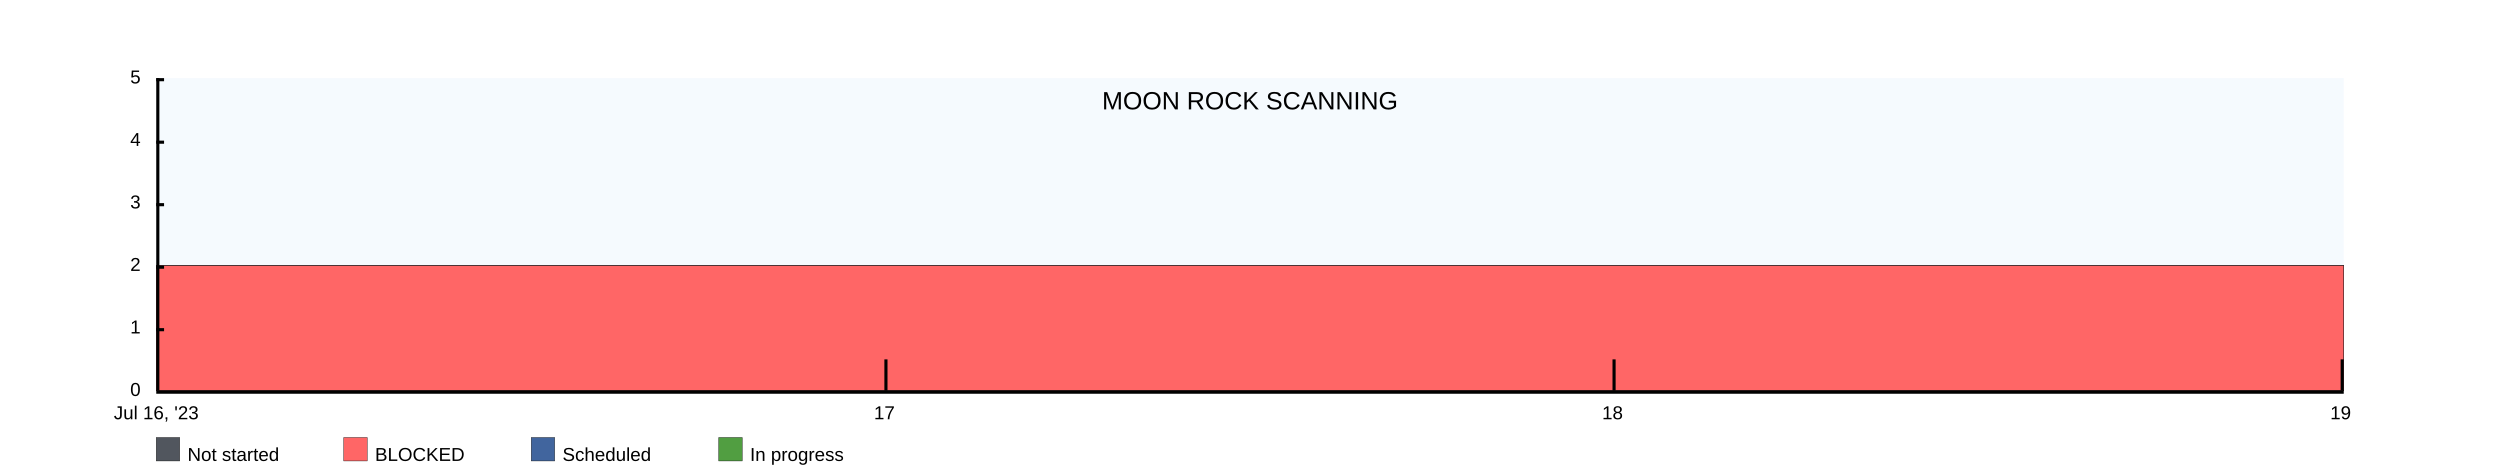
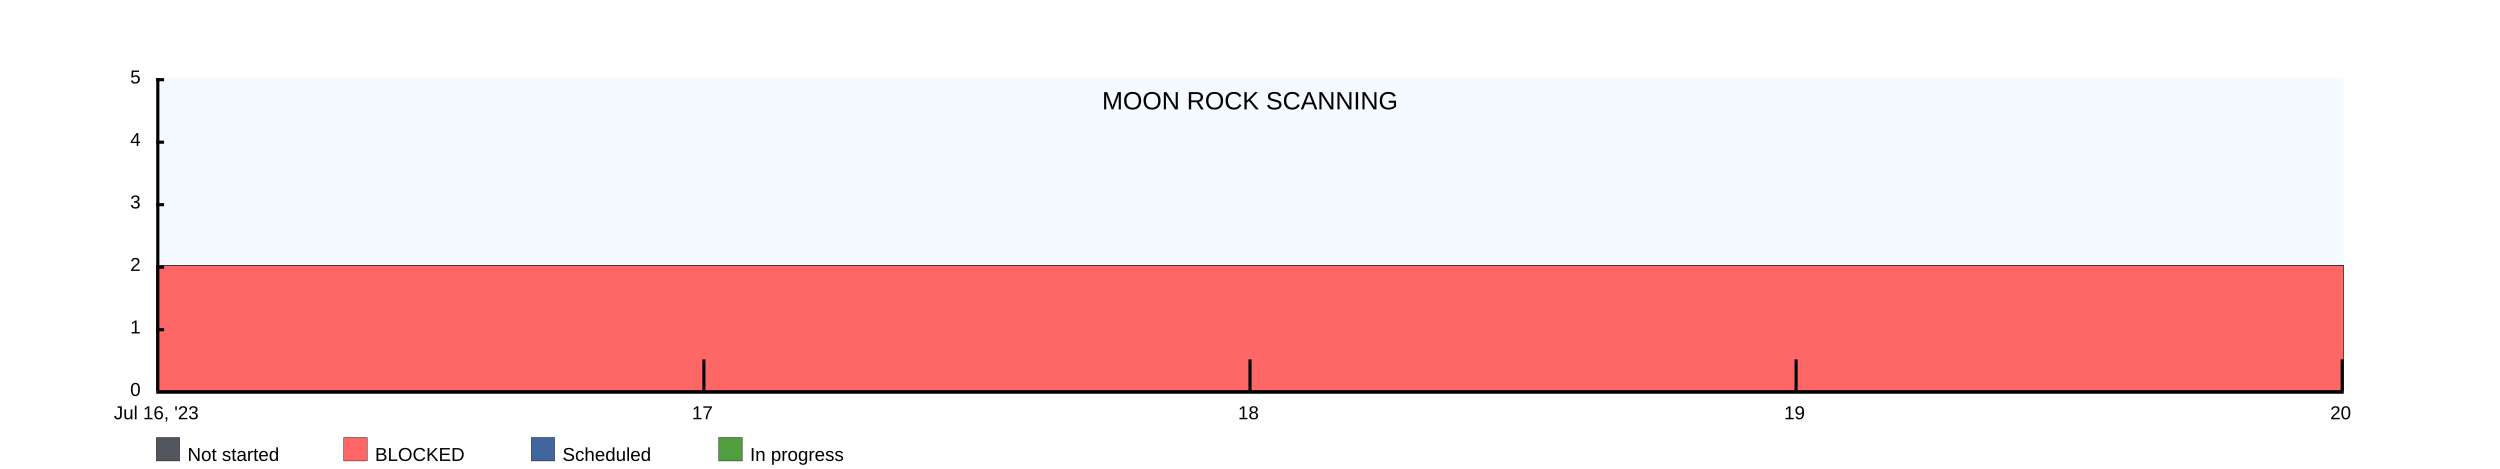
<svg xmlns="http://www.w3.org/2000/svg" width="1600" height="300">
  <rect x="100" y="50" width="1400" height="200" fill="rgba(221, 239, 250, .3)" />
  <clipPath id="theGraph">
    <rect x="100" y="50" width="1400" height="200" fill="black" />
  </clipPath>
  <rect x="100" y="280" width="15" height="15" fill="#51565E" stroke="black" stroke-width="0.25" />
  <text x="120" y="295" font-family="Arial" font-size="12" fill="black">Not started</text>
  <rect x="220" y="280" width="15" height="15" fill="#FF6666" stroke="black" stroke-width="0.25" />
  <text x="240" y="295" font-family="Arial" font-size="12" fill="black">BLOCKED</text>
  <rect x="340" y="280" width="15" height="15" fill="#41659E" stroke="black" stroke-width="0.25" />
  <text x="360" y="295" font-family="Arial" font-size="12" fill="black">Scheduled</text>
  <rect x="460" y="280" width="15" height="15" fill="#519E41" stroke="black" stroke-width="0.25" />
  <text x="480" y="295" font-family="Arial" font-size="12" fill="black">In progress</text>
-   <path d="M 100 170 M 100 170 C 100 170 566.667 170 566.667 170 C 566.667 170 1033.333 170 1033.333 170 C 1033.333 170 1500 170 1500 170 C 1500 170 1500 250 1500 250 C 1500 250 100 250 100 250 Z" fill="#519E41" stroke="black" stroke-width="0.25" />
-   <path d="M 100 170 M 100 170 C 100 170 566.667 170 566.667 170 C 566.667 170 1033.333 170 1033.333 170 C 1033.333 170 1500 170 1500 170 C 1500 170 1500 250 1500 250 C 1500 250 100 250 100 250 Z" fill="#41659E" stroke="black" stroke-width="0.25" />
-   <path d="M 100 170 M 100 170 C 100 170 566.667 170 566.667 170 C 566.667 170 1033.333 170 1033.333 170 C 1033.333 170 1500 170 1500 170 C 1500 170 1500 250 1500 250 C 1500 250 100 250 100 250 Z" fill="#FF6666" stroke="black" stroke-width="0.25" />
-   <path d="M 100 250 M 100 250 C 100 250 566.667 250 566.667 250 C 566.667 250 1033.333 250 1033.333 250 C 1033.333 250 1500 250 1500 250 C 1500 250 1500 250 1500 250 C 1500 250 100 250 100 250 Z" fill="#51565E" stroke="black" stroke-width="0.25" />
+   <path d="M 100 170 M 100 170 C 100 170 450 170 450 170 C 450 170 800 170 800 170 C 800 170 1150 170 1150 170 C 1150 170 1500 170 1500 170 C 1500 170 1500 250 1500 250 C 1500 250 100 250 100 250 Z" fill="#519E41" stroke="black" stroke-width="0.25" />
+   <path d="M 100 170 M 100 170 C 100 170 450 170 450 170 C 450 170 800 170 800 170 C 800 170 1150 170 1150 170 C 1150 170 1500 170 1500 170 C 1500 170 1500 250 1500 250 C 1500 250 100 250 100 250 Z" fill="#41659E" stroke="black" stroke-width="0.25" />
+   <path d="M 100 170 M 100 170 C 100 170 450 170 450 170 C 450 170 800 170 800 170 C 800 170 1150 170 1150 170 C 1150 170 1500 170 1500 170 C 1500 170 1500 250 1500 250 C 1500 250 100 250 100 250 Z" fill="#FF6666" stroke="black" stroke-width="0.25" />
+   <path d="M 100 250 M 100 250 C 100 250 450 250 450 250 C 450 250 800 250 800 250 C 800 250 1150 250 1150 250 C 1150 250 1500 250 1500 250 C 1500 250 1500 250 1500 250 C 1500 250 100 250 100 250 Z" fill="#51565E" stroke="black" stroke-width="0.25" />
  <text x="800" y="70" font-family="Arial" font-size="16" fill="black" text-anchor="middle" alignment-baseline="middle">MOON ROCK SCANNING</text>
  <rect x="100" y="250" width="1400" height="2" fill="black" />
  <rect x="100" y="50" width="5" height="2" fill="black" />
  <rect x="100" y="90" width="5" height="2" fill="black" />
  <rect x="100" y="130" width="5" height="2" fill="black" />
  <rect x="100" y="170" width="5" height="2" fill="black" />
  <rect x="100" y="210" width="5" height="2" fill="black" />
  <text x="90" y="50" font-family="Arial" font-size="12" fill="black" text-anchor="end" dominant-baseline="middle">5</text>
  <text x="90" y="90" font-family="Arial" font-size="12" fill="black" text-anchor="end" dominant-baseline="middle">4</text>
  <text x="90" y="130" font-family="Arial" font-size="12" fill="black" text-anchor="end" dominant-baseline="middle">3</text>
  <text x="90" y="170" font-family="Arial" font-size="12" fill="black" text-anchor="end" dominant-baseline="middle">2</text>
  <text x="90" y="210" font-family="Arial" font-size="12" fill="black" text-anchor="end" dominant-baseline="middle">1</text>
  <text x="90" y="250" font-family="Arial" font-size="12" fill="black" text-anchor="end" dominant-baseline="middle">0</text>
  <text x="100" y="260" font-family="Arial" fill="black" text-anchor="middle" dominant-baseline="hanging">Jul 16, '23</text>
-   <text x="566" y="260" font-family="Arial" fill="black" text-anchor="middle" dominant-baseline="hanging">17</text>
-   <text x="1032" y="260" font-family="Arial" fill="black" text-anchor="middle" dominant-baseline="hanging">18</text>
-   <text x="1498" y="260" font-family="Arial" fill="black" text-anchor="middle" dominant-baseline="hanging">19</text>
+   <text x="449.5" y="260" font-family="Arial" fill="black" text-anchor="middle" dominant-baseline="hanging">17</text>
+   <text x="799" y="260" font-family="Arial" fill="black" text-anchor="middle" dominant-baseline="hanging">18</text>
+   <text x="1148.5" y="260" font-family="Arial" fill="black" text-anchor="middle" dominant-baseline="hanging">19</text>
+   <text x="1498" y="260" font-family="Arial" fill="black" text-anchor="middle" dominant-baseline="hanging">20</text>
  <rect x="100" y="50" width="2" height="200" fill="black" />
-   <rect x="566" y="230" width="2" height="20" fill="black" />
-   <rect x="1032" y="230" width="2" height="20" fill="black" />
+   <rect x="449.5" y="230" width="2" height="20" fill="black" />
+   <rect x="799" y="230" width="2" height="20" fill="black" />
+   <rect x="1148.5" y="230" width="2" height="20" fill="black" />
  <rect x="1498" y="230" width="2" height="20" fill="black" />
</svg>
